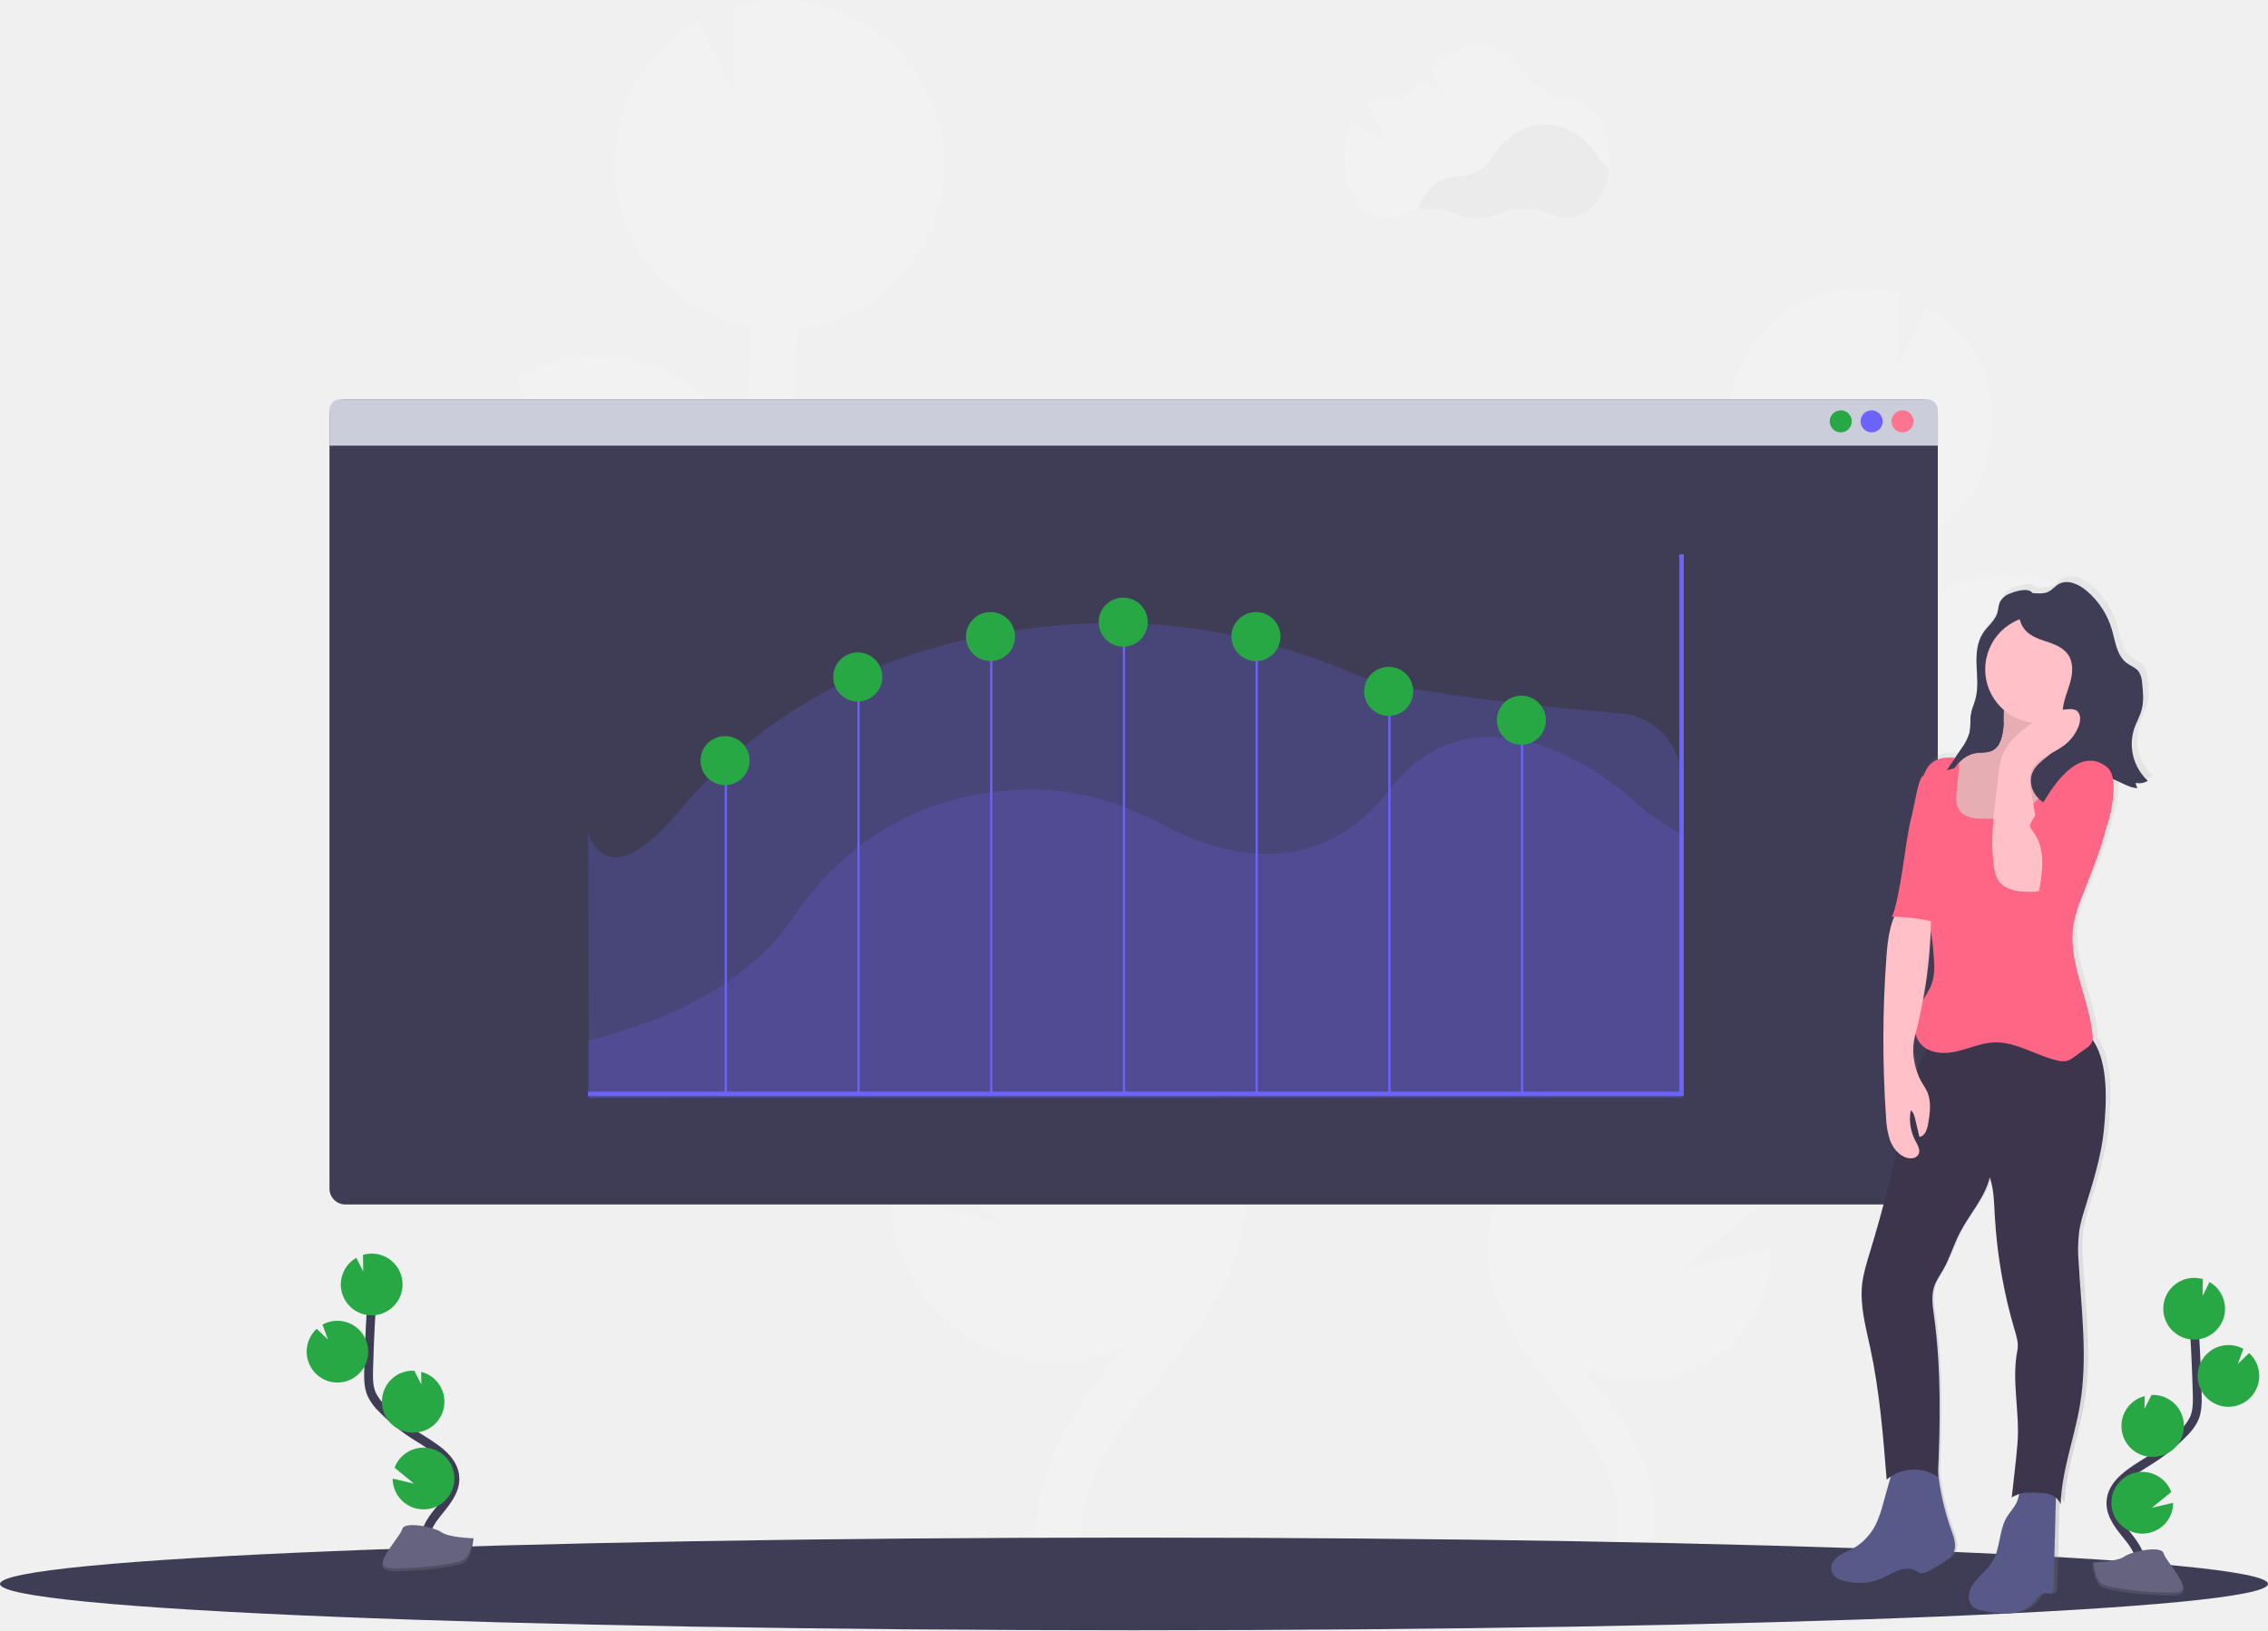
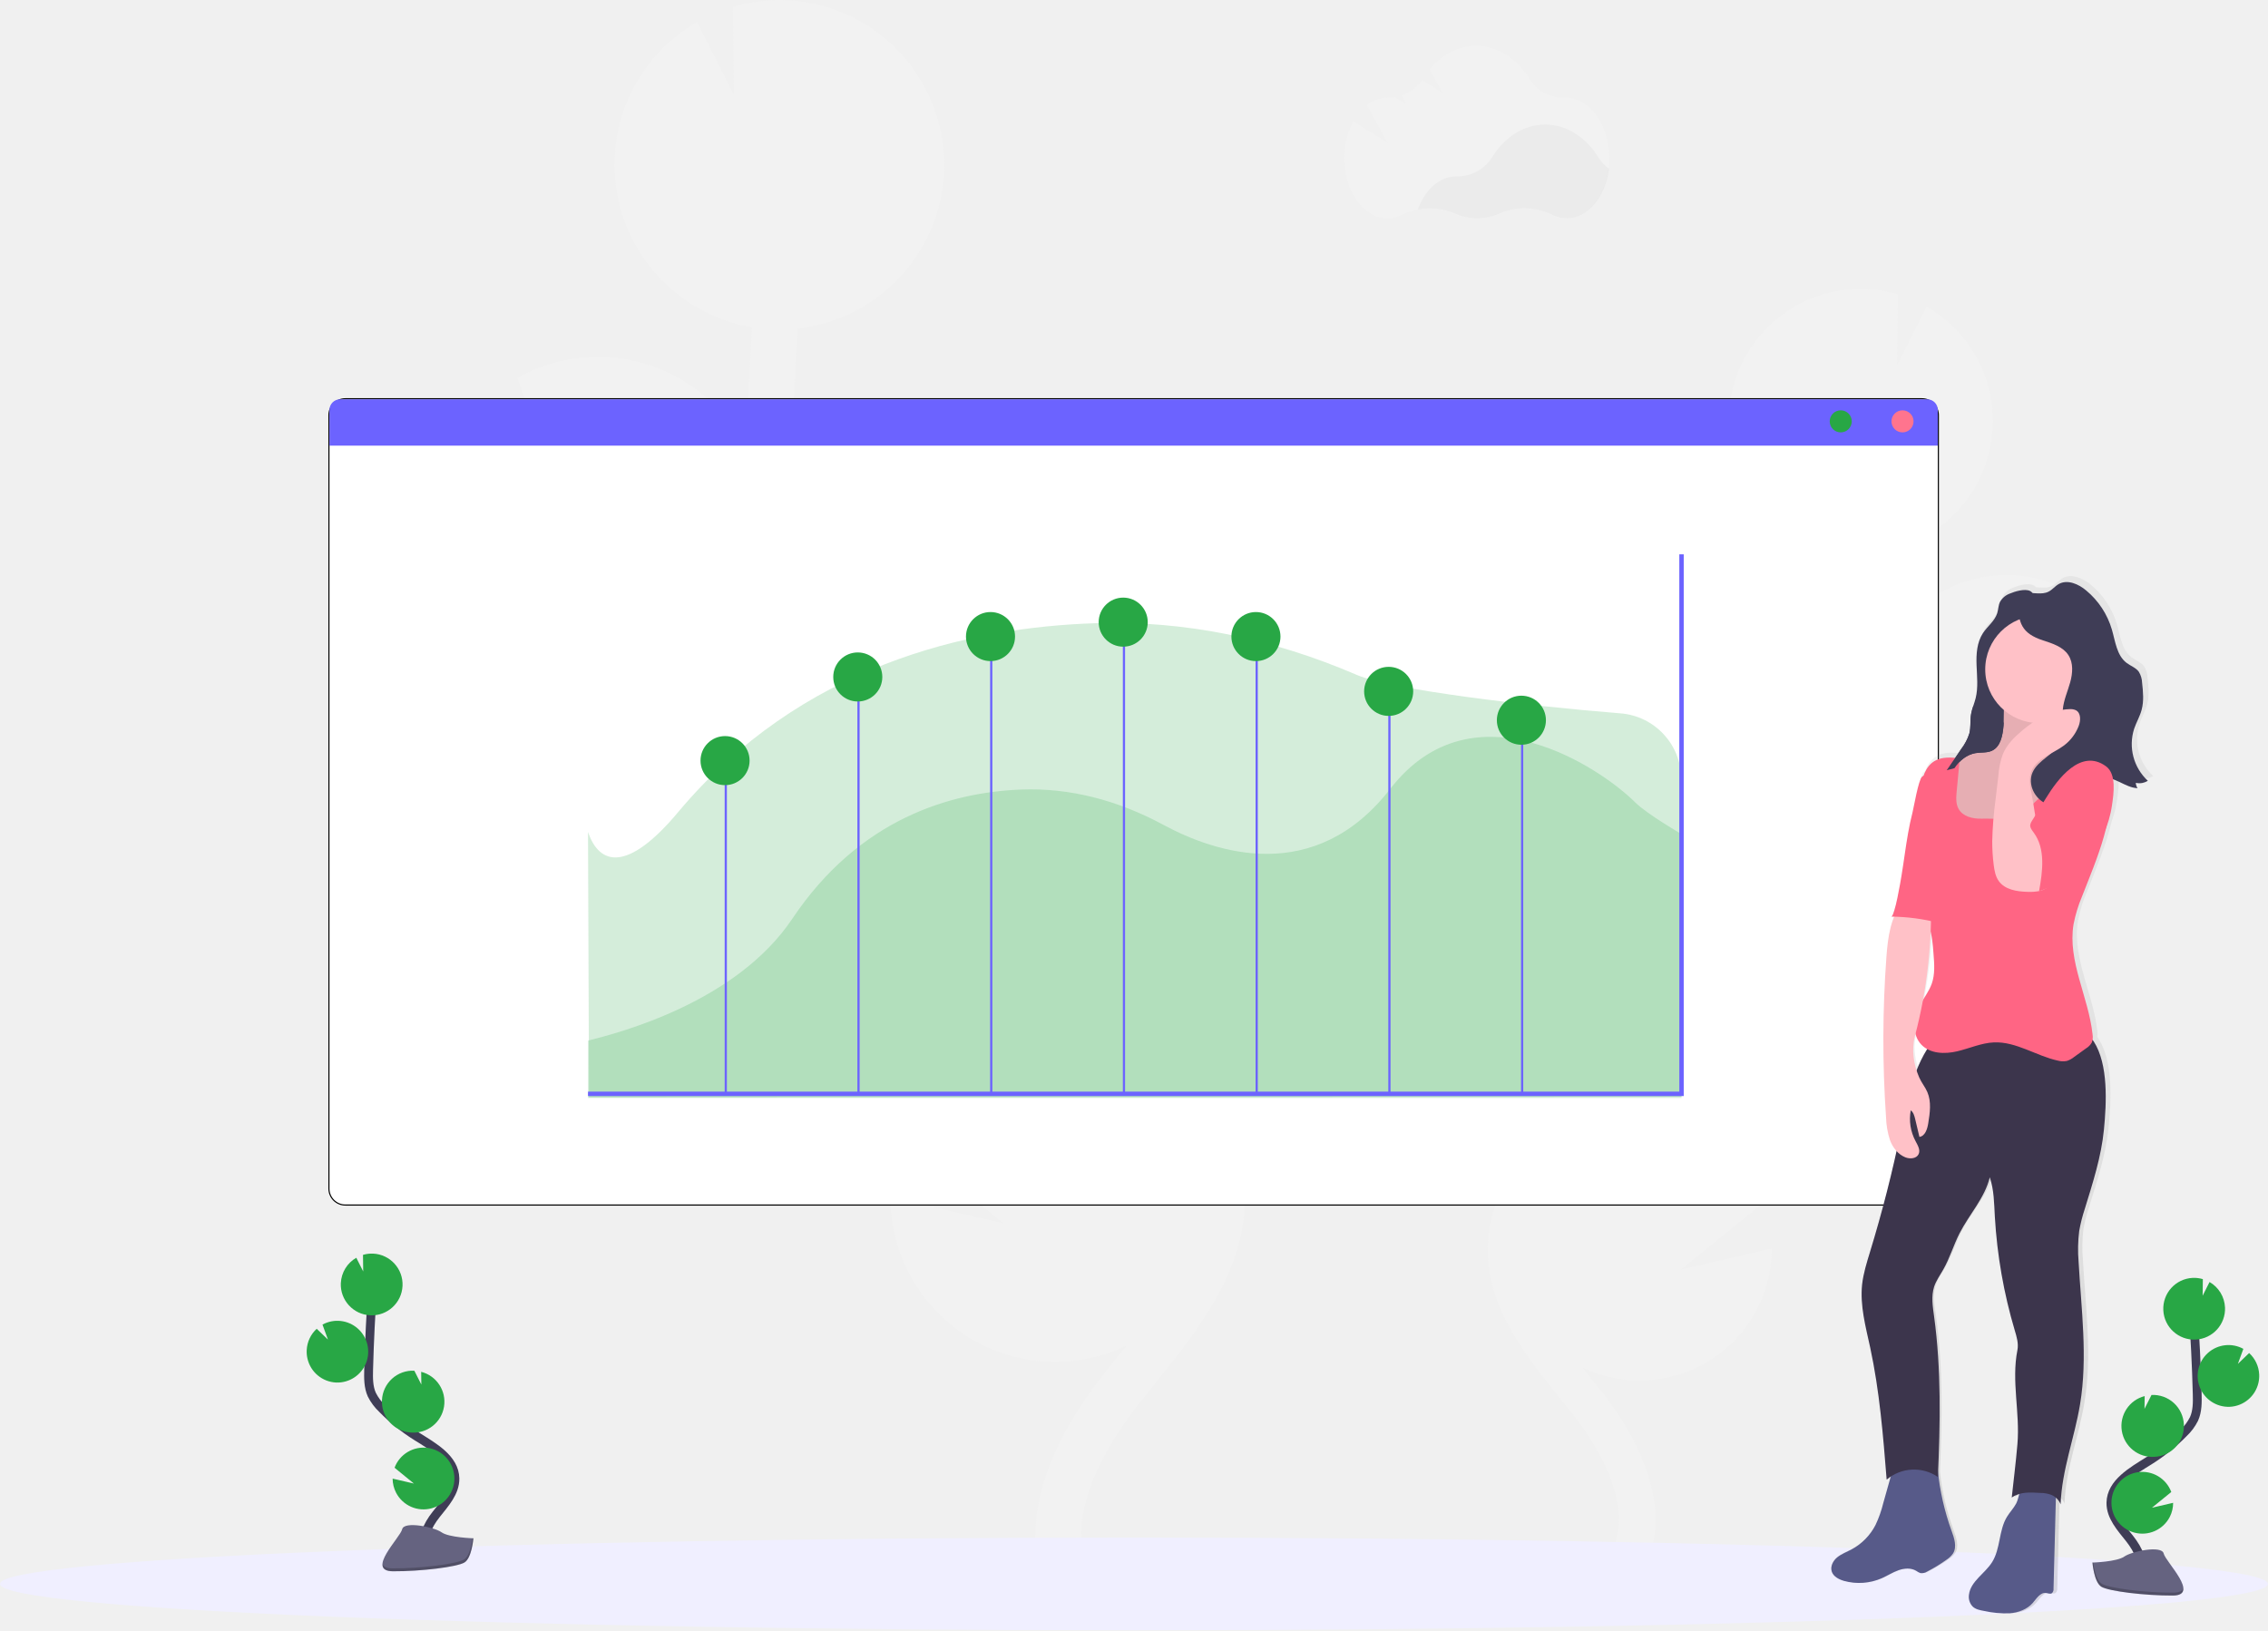
<svg xmlns="http://www.w3.org/2000/svg" xmlns:xlink="http://www.w3.org/1999/xlink" version="1.1" viewBox="0 0 1028 739" height="739" width="1028" data-name="Layer 1" id="fb8df35c-97a2-484c-ac16-3c830d03619c">
  <defs id="defs10">
    <linearGradient gradientUnits="userSpaceOnUse" gradientTransform="matrix(-1, 0, 0, 1, 421, 0)" y2="341.61" x2="210.01" y1="811.87" x1="210.01" id="abc71e73-d4d0-48d8-8443-969b5fcd59ae">
      <stop id="stop2" stop-opacity="0.25" stop-color="gray" offset="0" />
      <stop id="stop4" stop-opacity="0.12" stop-color="gray" offset="0.54" />
      <stop id="stop6" stop-opacity="0.1" stop-color="gray" offset="1" />
    </linearGradient>
    <linearGradient xlink:href="#abc71e73-d4d0-48d8-8443-969b5fcd59ae" gradientTransform="matrix(1, 0, 0, 1, 0, 0)" y2="315.5" x2="978.5" y1="806.5" x1="978.5" id="bdd0ebe0-6a5f-4260-a4c1-52643e5fb488" />
    <linearGradient y2="341.61" x2="210.01" y1="811.87" x1="210.01" gradientTransform="translate(693,-80.5)" gradientUnits="userSpaceOnUse" id="linearGradient179" xlink:href="#abc71e73-d4d0-48d8-8443-969b5fcd59ae" />
  </defs>
  <path style="fill:#f2f2f2" id="path14" d="m 613.41,54.91 15.52,9.85 -9.42,-17.14 a 15.35,15.35 0 0 1 9.38,-3.35 h 0.25 a 18.09,18.09 0 0 0 3.22,-0.23 l 5.26,3.33 -2.25,-4.1 a 18.72,18.72 0 0 0 9.2,-7 l 9.41,6 L 648,31.44 c 5.5,-6.6 12.92,-10.66 21.09,-10.66 9.79,0 18.51,5.83 24.14,14.9 a 18,18 0 0 0 16,8.6 h 0.52 c 10.81,0 19.57,12.26 19.57,27.37 0,15.11 -8.76,27.37 -19.57,27.37 a 14.71,14.71 0 0 1 -6.81,-1.7 c -7.05,-3.67 -16.31,-3.74 -23.69,-0.47 a 24.71,24.71 0 0 1 -20.14,0 28.27,28.27 0 0 0 -23.47,0.45 14.72,14.72 0 0 1 -6.75,1.67 c -10.81,0 -19.57,-12.25 -19.57,-27.37 a 34.77,34.77 0 0 1 4.09,-16.69 z" />
  <path style="opacity:0.03" id="path16" d="m 642.66,94.96 a 28.9,28.9 0 0 1 16.77,1.83 24.69,24.69 0 0 0 20.13,0 28.25,28.25 0 0 1 23.69,0.46 14.6,14.6 0 0 0 6.81,1.71 c 9.61,0 17.59,-9.67 19.26,-22.43 a 18.43,18.43 0 0 1 -4.8,-5.18 c -5.63,-9.07 -14.35,-14.89 -24.14,-14.89 -9.79,0 -18.41,5.75 -24,14.73 a 18.52,18.52 0 0 1 -15.95,8.76 h -0.25 c -7.68,-0.05 -14.3,6.08 -17.52,15.01 z" />
  <path style="fill:#f2f2f2" id="path18" d="m 745.87,481.27 6.29,-3.91 c 0.6,-0.37 1.19,-0.77 1.79,-1.15 A 59.86,59.86 0 0 1 747.9,359.59 l -0.31,24.66 13.55,-26.83 h 0.17 a 59.87,59.87 0 0 1 62.58,57 c 0.06,1.15 0,2.27 0,3.4 4.71,-5.38 9,-11.15 11.83,-17.47 5.73,-12.79 5.84,-27.28 5.39,-44.9 -0.9,-34.9 -2.41,-70.08 -4.37,-105.14 a 59.85,59.85 0 0 1 -53.16,-56.64 c -0.08,-1.83 -0.05,-3.63 0,-5.43 0,-0.45 0,-0.89 0.07,-1.34 0.12,-1.74 0.28,-3.46 0.55,-5.16 0,-0.28 0.1,-0.55 0.15,-0.82 0.24,-1.44 0.54,-2.86 0.88,-4.26 0.13,-0.53 0.26,-1.05 0.4,-1.57 0.42,-1.53 0.88,-3 1.42,-4.52 0.18,-0.49 0.39,-1 0.58,-1.46 0.42,-1.09 0.88,-2.17 1.37,-3.23 0.26,-0.56 0.51,-1.12 0.78,-1.67 0.08,-0.14 0.13,-0.29 0.21,-0.43 v 0 a 59.84,59.84 0 0 1 70.28,-30.36 l -0.4,32.1 13.4,-26.52 a 59.57,59.57 0 0 1 28.61,64.5 h 0.06 c -0.09,0.43 -0.22,0.84 -0.32,1.26 -0.19,0.79 -0.39,1.57 -0.61,2.35 -0.28,1 -0.6,2 -0.93,3 -0.25,0.74 -0.49,1.47 -0.77,2.2 -0.41,1.06 -0.87,2.09 -1.33,3.12 -0.27,0.6 -0.51,1.22 -0.8,1.81 q -1.14,2.32 -2.48,4.53 c -0.31,0.52 -0.66,1 -1,1.51 -0.64,1 -1.28,2 -2,2.93 -0.43,0.59 -0.89,1.16 -1.34,1.73 -0.66,0.83 -1.33,1.65 -2,2.44 -0.49,0.57 -1,1.12 -1.51,1.66 -0.74,0.78 -1.49,1.53 -2.27,2.26 -0.52,0.49 -1,1 -1.57,1.46 -0.88,0.79 -1.8,1.53 -2.73,2.26 -0.47,0.37 -0.93,0.75 -1.41,1.11 -1.42,1 -2.88,2 -4.39,3 -0.28,0.17 -0.59,0.31 -0.87,0.48 -1.27,0.74 -2.55,1.45 -3.87,2.09 -0.57,0.28 -1.15,0.53 -1.73,0.79 -1.08,0.48 -2.17,0.95 -3.29,1.38 l -2,0.7 c -1.1,0.37 -2.22,0.72 -3.35,1 -0.66,0.18 -1.33,0.37 -2,0.53 -1.22,0.29 -2.47,0.53 -3.73,0.75 l -0.24,0.05 q 1.23,22.19 2.2,44.39 a 59.83,59.83 0 0 1 83.07,-26 l -10.58,29 21.77,-20.9 a 59.66,59.66 0 0 1 19.34,41.34 58.5,58.5 0 0 1 -1.52,16.49 59.84,59.84 0 0 1 -110.04,16.28 c 0,1.5 0.1,3 0.14,4.51 0.4,15.54 0.9,34.88 -6.85,52.15 -5.25,11.7 -13.69,21.21 -22,29.73 -5.43,5.54 -11.06,10.91 -16.83,16.1 a 60.09,60.09 0 0 1 -21.62,18 c -9.48,7.3 -19.3,14.17 -29.45,20.51 l -6.34,3.94 c -5.7,3.53 -11.54,7.16 -17.26,10.93 1,-0.1 2,-0.21 3,-0.26 a 59.89,59.89 0 0 1 58.94,39 l -37.42,30.39 41.14,-9.54 a 59.89,59.89 0 0 1 -85.82,53.92 l 2.73,3.45 q 2.76,3.43 5.45,6.82 c 24.34,30.83 31.11,60.09 19.06,82.4 l -14.66,-7.91 C 741.63,682.92 724,655.12 712.43,640.5 q -2.64,-3.33 -5.36,-6.7 c -15.55,-19.32 -33.17,-41.22 -32.74,-68.08 0.67,-40.51 39.96,-64.87 71.54,-84.45 z" />
  <path style="fill:#f2f2f2" id="path20" d="m 474.93,437.01 -7.84,-4.88 c -0.75,-0.47 -1.48,-1 -2.23,-1.44 a 74.69,74.69 0 0 0 61.95,-70.11 74,74 0 0 0 -6.45,-34 74.8,74.8 0 0 0 -48,-41.38 l 0.39,30.77 -16.87,-33.47 h -0.2 a 74.7,74.7 0 0 0 -78.09,71.13 c -0.07,1.43 0,2.83 0,4.24 -5.89,-6.71 -11.23,-13.91 -14.76,-21.79 -7.16,-16 -7.3,-34 -6.73,-56 1.12,-43.55 3,-87.43 5.45,-131.17 a 74.66,74.66 0 0 0 66.32,-70.67 c 0.1,-2.28 0.07,-4.53 0,-6.77 q 0,-0.84 -0.09,-1.68 c -0.14,-2.17 -0.35,-4.32 -0.67,-6.43 -0.05,-0.35 -0.13,-0.69 -0.19,-1 q -0.46,-2.7 -1.11,-5.32 c -0.16,-0.65 -0.32,-1.31 -0.49,-2 -0.53,-1.9 -1.1,-3.79 -1.77,-5.63 -0.22,-0.62 -0.48,-1.21 -0.72,-1.82 -0.54,-1.37 -1.11,-2.71 -1.72,-4 -0.32,-0.69 -0.63,-1.39 -1,-2.08 -0.08,-0.17 -0.16,-0.36 -0.25,-0.53 v 0 A 74.6,74.6 0 0 0 332.18,3.11 l 0.5,40 -16.72,-33.08 A 74.27,74.27 0 0 0 280.3,90.5 h -0.08 c 0.11,0.53 0.28,1 0.4,1.57 0.24,1 0.49,2 0.76,2.93 0.35,1.25 0.75,2.47 1.16,3.69 0.31,0.92 0.61,1.84 1,2.75 0.51,1.32 1.08,2.61 1.66,3.89 0.34,0.75 0.64,1.52 1,2.26 1,1.93 2,3.82 3.09,5.65 0.38,0.65 0.82,1.26 1.23,1.89 0.8,1.24 1.61,2.46 2.48,3.65 0.54,0.74 1.11,1.44 1.67,2.16 0.82,1 1.65,2.06 2.53,3.05 q 0.92,1 1.89,2.07 c 0.91,1 1.86,1.9 2.82,2.82 0.65,0.61 1.29,1.23 2,1.82 1.11,1 2.25,1.9 3.42,2.81 0.58,0.46 1.15,0.95 1.75,1.39 1.77,1.3 3.59,2.54 5.48,3.69 0.35,0.21 0.73,0.39 1.09,0.6 q 2.35,1.4 4.82,2.61 c 0.71,0.35 1.44,0.65 2.16,1 1.35,0.61 2.71,1.19 4.1,1.72 0.82,0.31 1.64,0.6 2.46,0.88 1.38,0.47 2.77,0.89 4.18,1.28 0.83,0.23 1.66,0.46 2.51,0.67 1.53,0.36 3.08,0.66 4.65,0.93 l 0.31,0.06 q -1.56,27.69 -2.75,55.39 a 74.62,74.62 0 0 0 -103.64,-32.4 l 13.11,36.17 -27.15,-26.07 a 74.4,74.4 0 0 0 -24.13,51.57 72.94,72.94 0 0 0 1.89,20.5 74.66,74.66 0 0 0 137.32,20.34 c 0,1.87 -0.13,3.76 -0.18,5.63 -0.5,19.39 -1.12,43.52 8.54,65.06 6.55,14.61 17.09,26.46 27.51,37.09 q 10.17,10.38 21,20.09 a 74.94,74.94 0 0 0 27,22.43 c 11.83,9.11 24.08,17.68 36.74,25.6 l 7.9,4.93 c 7.11,4.4 14.39,8.93 21.54,13.63 -1.26,-0.12 -2.5,-0.26 -3.78,-0.32 a 74.72,74.72 0 0 0 -73.53,48.62 l 46.66,38 -51.33,-11.89 a 74.73,74.73 0 0 0 107.08,67.26 c -1.16,1.44 -2.31,2.88 -3.47,4.31 -2.29,2.85 -4.58,5.69 -6.81,8.51 -30.36,38.45 -38.81,75 -23.77,102.8 l 18.28,-9.87 c -14.63,-27.1 7.38,-61.78 21.81,-80 2.19,-2.77 4.43,-5.56 6.68,-8.36 19.4,-24.1 41.39,-51.42 40.85,-84.93 -0.83,-50.61 -49.87,-81 -89.28,-105.42 z" />
-   <path style="fill:#3f3d56" id="path22" d="m 149.34,188.21 v 350.58 a 7.21,7.21 0 0 0 7.21,7.21 h 714.59 a 7.2,7.2 0 0 0 7.2,-7.21 V 188.21 A 7.2,7.2 0 0 0 871.14,181 H 156.55 a 7.21,7.21 0 0 0 -7.21,7.21 z" />
-   <path style="fill:#cbceda" id="path24" d="M 149.34,185.81 V 202 h 729 V 185.81 A 4.81,4.81 0 0 0 873.53,181 H 154.15 a 4.81,4.81 0 0 0 -4.81,4.81 z" />
+   <path style="fill:#ffffff;fill-opacity:1;stroke:#000000;stroke-opacity:1;opacity:1;stroke-linejoin:miter;paint-order:markers stroke fill" id="path22" d="m 149.34,188.21 v 350.58 a 7.21,7.21 0 0 0 7.21,7.21 h 714.59 a 7.2,7.2 0 0 0 7.2,-7.21 V 188.21 A 7.2,7.2 0 0 0 871.14,181 H 156.55 a 7.21,7.21 0 0 0 -7.21,7.21 z" />
+   <path style="fill:#6c63ff;fill-opacity:1" id="path24" d="M 149.34,185.81 V 202 h 729 V 185.81 A 4.81,4.81 0 0 0 873.53,181 H 154.15 a 4.81,4.81 0 0 0 -4.81,4.81 z" />
  <circle style="fill:#ff748e;fill-opacity:1" transform="scale(-1,1)" id="circle26" r="5" cy="191" cx="-862.34" />
  <circle style="fill:#6c63ff" transform="scale(-1,1)" id="circle28" r="5" cy="191" cx="-848.34" />
  <circle style="fill:#28a745;fill-opacity:1" transform="scale(-1,1)" id="circle30" r="5" cy="191" cx="-834.34" />
-   <path style="opacity:0.2;fill:#6c63ff" id="path32" d="m 762.17,436.97 v 60.18 l -495.2,0.27 -0.45,-120.3 c 5.23,15.41 18.14,18.18 40.87,-9 55.55,-66.34 131.06,-83.8 189.51,-85.63 40,-1.26 79.91,7 118,23.41 15.82,6.83 78.34,14.18 119.6,17.46 a 29.9,29.9 0 0 1 27.55,29.74 z" />
-   <path style="opacity:0.2;fill:#6c63ff" id="path34" d="m 762.17,378.12 v 119.6 H 266.52 v -26 c 14.17,-3.57 67.17,-17.3 92.58,-55.22 30.4,-45.4 71.72,-57.34 103.69,-58.59 21.91,-0.87 43.72,4.76 64.54,16 23.42,12.64 68.57,27.89 102.87,-16.38 37.94,-48.95 96.22,-8.61 111,6.22 5.28,5.24 20.97,14.37 20.97,14.37 z" />
+   <path style="opacity:0.2;fill:#28a745;fill-opacity:1" id="path32" d="m 762.17,436.97 v 60.18 l -495.2,0.27 -0.45,-120.3 c 5.23,15.41 18.14,18.18 40.87,-9 55.55,-66.34 131.06,-83.8 189.51,-85.63 40,-1.26 79.91,7 118,23.41 15.82,6.83 78.34,14.18 119.6,17.46 a 29.9,29.9 0 0 1 27.55,29.74 z" />
+   <path style="opacity:0.2;fill:#28a745;fill-opacity:1" id="path34" d="m 762.17,378.12 v 119.6 H 266.52 v -26 c 14.17,-3.57 67.17,-17.3 92.58,-55.22 30.4,-45.4 71.72,-57.34 103.69,-58.59 21.91,-0.87 43.72,4.76 64.54,16 23.42,12.64 68.57,27.89 102.87,-16.38 37.94,-48.95 96.22,-8.61 111,6.22 5.28,5.24 20.97,14.37 20.97,14.37 z" />
  <polyline style="fill:none;stroke:#6c63ff;stroke-width:2;stroke-miterlimit:10" transform="matrix(-1,0,0,1,1028,0)" id="polyline36" stroke-miterlimit="10" points="265.83 251.28 265.83 495.84 761.48 495.84" />
  <line style="fill:none;stroke:#6c63ff;stroke-miterlimit:10" id="line38" stroke-miterlimit="10" y2="346.75" x2="328.97" y1="495.84" x1="328.97" />
  <line style="fill:none;stroke:#6c63ff;stroke-miterlimit:10" id="line40" stroke-miterlimit="10" y2="306.87" x2="389.13" y1="495.84" x1="389.13" />
  <line style="fill:none;stroke:#6c63ff;stroke-miterlimit:10" id="line42" stroke-miterlimit="10" y2="287.9" x2="449.29" y1="495.84" x1="449.29" />
  <line style="fill:none;stroke:#6c63ff;stroke-miterlimit:10" id="line44" stroke-miterlimit="10" y2="282.02" x2="509.45" y1="495.84" x1="509.45" />
  <line style="fill:none;stroke:#6c63ff;stroke-miterlimit:10" id="line46" stroke-miterlimit="10" y2="288.56" x2="569.61" y1="495.84" x1="569.61" />
  <line style="fill:none;stroke:#6c63ff;stroke-miterlimit:10" id="line48" stroke-miterlimit="10" y2="312.75" x2="629.77" y1="495.84" x1="629.77" />
  <line style="fill:none;stroke:#6c63ff;stroke-miterlimit:10" id="line50" stroke-miterlimit="10" y2="325.17" x2="689.93" y1="495.84" x1="689.93" />
  <circle style="fill:#28a745;fill-opacity:1" id="circle52" r="11.12" cy="344.79" cx="328.64" />
  <circle style="fill:#28a745;fill-opacity:1" id="circle54" r="11.12" cy="306.87" cx="388.8" />
  <circle style="fill:#28a745;fill-opacity:1" id="circle56" r="11.12" cy="288.56" cx="448.96" />
  <circle style="fill:#28a745;fill-opacity:1" id="circle58" r="11.12" cy="282.02" cx="509.11" />
  <circle style="fill:#28a745;fill-opacity:1" id="circle60" r="11.12" cy="288.56" cx="569.27" />
  <circle style="fill:#28a745;fill-opacity:1" id="circle62" r="11.12" cy="313.4" cx="629.43" />
  <circle style="fill:#28a745;fill-opacity:1" id="circle64" r="11.12" cy="326.48" cx="689.59" />
-   <ellipse style="fill:#3f3d56" transform="scale(-1,1)" id="ellipse66" ry="21" rx="514" cy="718" cx="-514" />
+   <ellipse style="fill:#f0efff;fill-opacity:1" transform="scale(-1,1)" id="ellipse66" ry="21" rx="514" cy="718" cx="-514" />
  <path style="fill:url(#linearGradient179)" id="path68" d="m 970.46,352.72 a 4.67,4.67 0 0 0 0.81,2.42 c -4,-0.12 -7.55,-2.75 -11.24,-4 0.66,3.88 0,8.48 -0.5,11.78 a 49.16,49.16 0 0 1 -2.38,9.39 c -2.53,10.87 -7.14,21.56 -11.27,32 a 64.31,64.31 0 0 0 -4,12.87 c -2.81,16.85 6.91,33.15 8.75,50.12 a 9.51,9.51 0 0 1 0,2.82 3.59,3.59 0 0 1 0.44,0.57 c 6.79,10.42 5.91,27.86 4.69,40.2 -1.22,12.34 -5.13,24.24 -8.82,36.09 a 70.67,70.67 0 0 0 -2.57,10 66.43,66.43 0 0 0 -0.28,14 c 1.22,21.71 4.28,43.61 0.67,65 -2.63,15.59 -8.37,29.77 -9,45.56 a 7.67,7.67 0 0 0 -2.2,-3 l -1.08,41.47 a 2.41,2.41 0 0 1 -0.78,2.1 c -0.77,0.49 -1.77,0 -2.68,-0.13 -2.64,-0.32 -4.33,2.55 -6.08,4.54 -2.63,3 -6.68,4.42 -10.65,4.73 a 46.83,46.83 0 0 1 -11.9,-1.08 c -1.83,-0.33 -3.77,-0.71 -5.14,-2 a 6.37,6.37 0 0 1 -1.74,-5.49 c 0.78,-6.11 7.36,-9.59 10.67,-14.8 3.91,-6.16 3,-14.41 6.82,-20.64 1.31,-2.13 3.12,-3.93 4.29,-6.14 a 24.5,24.5 0 0 0 1.39,-4.22 12.27,12.27 0 0 0 -3.34,1.59 c 0.36,-3.24 0.73,-6.49 1.09,-9.74 l 0.16,-1.4 c 0.49,-4.39 1,-8.77 1.36,-13.17 1.23,-14.48 -2.88,-28.67 0,-42.92 0.6,-3 -0.36,-6.13 -1.25,-9.08 a 226.28,226.28 0 0 1 -9.19,-51.66 c -0.36,-6.18 -0.35,-12.14 -2.33,-18 -2.32,9.45 -9.49,16.9 -14,25.57 -2.78,5.4 -4.51,11.3 -7.54,16.56 -1.46,2.56 -3.24,5 -4.17,7.78 -1.44,4.35 -0.68,9.07 0,13.61 3.25,23.5 2.87,47.42 1.83,71.12 a 112.68,112.68 0 0 0 6.21,26.55 c 1.24,3.38 2.59,7.32 0.67,10.37 a 10.69,10.69 0 0 1 -3,2.8 70.6,70.6 0 0 1 -8.94,5.41 4.62,4.62 0 0 1 -3.13,0.72 7.19,7.19 0 0 1 -1.9,-1 c -2.43,-1.46 -5.57,-1.23 -8.25,-0.29 -2.68,0.94 -5.1,2.51 -7.7,3.64 A 26.28,26.28 0 0 1 836,716.56 c -2.42,-0.67 -5,-1.95 -5.75,-4.32 -0.75,-2.37 0.63,-4.87 2.54,-6.43 1.91,-1.56 4.27,-2.4 6.46,-3.54 a 26.52,26.52 0 0 0 11.23,-11.21 52.07,52.07 0 0 0 3.54,-9.87 q 1.74,-6.12 3.47,-12.24 a 17.25,17.25 0 0 0 -1.88,1.43 c -1.63,-20.2 -3.28,-40.46 -7.61,-60.26 -2.07,-9.47 -4.77,-19.06 -3.72,-28.69 0.55,-5.06 2.13,-9.95 3.63,-14.82 q 7,-22.79 12.26,-46.06 a 15.5,15.5 0 0 1 -3,-5 36.85,36.85 0 0 1 -1.83,-10.6 509.92,509.92 0 0 1 0.2,-73 c 0.46,-6.16 1.18,-12.63 3.6,-18.23 h -1.42 c 1.69,0 4.45,-16.78 4.78,-18.65 1.13,-6.48 1.92,-13 3.09,-19.47 0.57,-3.15 1.21,-6.3 2,-9.4 0.54,-2.06 2.7,-14.85 4.42,-16.28 a 2.14,2.14 0 0 1 0.62,-0.36 12.22,12.22 0 0 1 5.31,-6.9 c 2.77,-1.56 6.07,-1.61 9.3,-1.36 q 1.37,-2 2.74,-3.95 a 23.11,23.11 0 0 0 3.79,-7.19 17.58,17.58 0 0 0 0.46,-3.32 c 0,-0.75 0.05,-1.5 0.08,-2.25 0,-0.38 0,-0.75 0,-1.13 a 18.53,18.53 0 0 1 0.24,-2.23 v 0 c 0.1,-0.61 0.25,-1.2 0.41,-1.8 0.07,-0.25 0.16,-0.51 0.24,-0.76 0.46,-1.51 1,-3 1.4,-4.52 1.23,-4.91 0.61,-10.06 0.42,-15.12 -0.19,-5.06 0.14,-10.42 3,-14.64 2.09,-3.1 5.44,-5.45 6.56,-9 0.53,-1.69 0.5,-3.55 1.28,-5.15 a 8.54,8.54 0 0 1 4.56,-3.82 c 2.26,-1 6.8,-2.32 9.23,-1.15 a 3.59,3.59 0 0 1 1.18,0.94 c 2.57,0.13 5.16,0.48 7.42,-0.65 1.74,-0.87 3,-2.52 4.69,-3.47 4,-2.24 9.1,0 12.66,2.92 a 36.5,36.5 0 0 1 11.87,17.88 c 1.58,5.41 2.22,11.73 6.75,15.14 1.88,1.41 4.3,2.19 5.67,4.08 a 10.39,10.39 0 0 1 1.5,5.09 c 0.47,4.1 0.86,8.32 -0.23,12.3 -0.82,3 -2.43,5.68 -3.43,8.6 a 22.65,22.65 0 0 0 6.27,23.67 7.47,7.47 0 0 1 -5.54,0.95 z M 874.3,474.05 a 10.76,10.76 0 0 1 -5.39,-7.17 c -0.11,0.39 -0.2,0.78 -0.3,1.17 a 27.77,27.77 0 0 0 0.75,15.78 56.76,56.76 0 0 1 4.94,-9.78 z m -2,-22.14 a 41.17,41.17 0 0 0 4.2,-7.63 c 1.54,-4.32 1.19,-9 0.82,-13.62 a 64.26,64.26 0 0 0 -1.44,-10.36 220.84,220.84 0 0 1 -3.61,31.61 z" />
  <path style="fill:#3f3d56" id="path70" d="m 911,269.06 a 8.43,8.43 0 0 0 -4.48,3.79 c -0.76,1.59 -0.74,3.44 -1.26,5.12 -1.1,3.54 -4.4,5.88 -6.44,9 -2.78,4.19 -3.11,9.53 -2.92,14.55 0.19,5.02 0.79,10.15 -0.42,15 -0.59,2.37 -1.61,4.64 -2,7.05 -0.5,2.94 -0.08,6 -0.81,8.89 a 22.91,22.91 0 0 1 -3.73,7.14 l -6.51,9.52 a 73.79,73.79 0 0 0 8.57,-2.62 15.33,15.33 0 0 1 -4.64,7 l 4.71,-5.7 a 13.3,13.3 0 0 1 3.5,-3.32 c 1.73,-1 3.77,-1.14 5.71,-1.53 3.74,-0.76 7.47,-2.67 9.3,-6 2.43,-4.48 0.88,-10.1 2.23,-15 1,-3.58 3.46,-6.53 5.16,-9.84 3.84,-7.47 3.61,-16.29 4.81,-24.62 0.51,-3.53 1.3,-7 1.32,-10.62 0,-2.63 -0.26,-7.65 -3,-9 -2.41,-1.12 -6.87,0.24 -9.1,1.19 z" />
  <path style="fill:#575a89" id="path72" d="m 858.58,663.71 -5,17.77 a 51.76,51.76 0 0 1 -3.48,9.81 26.11,26.11 0 0 1 -11,11.15 c -2.15,1.13 -4.48,2 -6.35,3.52 -1.87,1.52 -3.21,4.07 -2.49,6.39 0.72,2.32 3.27,3.63 5.65,4.3 a 25.62,25.62 0 0 0 17,-1.23 c 2.55,-1.13 4.93,-2.69 7.56,-3.62 2.63,-0.93 5.73,-1.17 8.11,0.29 a 7.11,7.11 0 0 0 1.87,1 4.46,4.46 0 0 0 3.08,-0.71 68.68,68.68 0 0 0 8.79,-5.38 10.39,10.39 0 0 0 2.9,-2.78 c 1.9,-3 0.56,-7 -0.65,-10.31 a 113.11,113.11 0 0 1 -6.23,-27.49 2.89,2.89 0 0 0 -0.91,-2.23 2.82,2.82 0 0 0 -1.44,-0.32 l -21.36,-1" />
  <path style="fill:#575a89" id="path74" d="m 913.88,681.5 c -1.15,2.19 -2.94,4 -4.22,6.11 -3.75,6.19 -2.86,14.39 -6.71,20.51 -3.25,5.18 -9.72,8.65 -10.49,14.72 a 6.38,6.38 0 0 0 1.71,5.45 c 1.35,1.25 3.26,1.62 5.06,1.94 a 45.22,45.22 0 0 0 11.69,1.08 c 3.91,-0.31 7.89,-1.75 10.47,-4.71 1.73,-2 3.38,-4.83 6,-4.5 0.9,0.11 1.88,0.61 2.64,0.12 a 2.42,2.42 0 0 0 0.76,-2.08 l 1.18,-45.47 c -3.78,-0.41 -10.33,-1.91 -14,-0.61 -3.16,1.11 -2.65,4.67 -4.09,7.44 z" />
  <path style="fill:#3c354c" id="path76" d="m 876.56,471.31 c -9.22,11.47 -11.95,26.66 -14.91,41.08 q -5.72,27.9 -14.06,55.18 c -1.48,4.84 -3,9.7 -3.57,14.73 -1,9.58 1.62,19.11 3.66,28.52 4.25,19.69 5.87,39.83 7.47,59.91 a 19.14,19.14 0 0 1 23.22,-1.23 c 1.08,-24.21 1.57,-48.67 -1.71,-72.69 -0.62,-4.51 -1.37,-9.2 0,-13.52 0.92,-2.78 2.66,-5.19 4.11,-7.73 3,-5.24 4.68,-11.1 7.41,-16.47 4.39,-8.62 11.44,-16 13.72,-25.42 1.95,5.84 1.94,11.76 2.29,17.9 a 227.33,227.33 0 0 0 9,51.42 c 0.88,2.94 1.82,6 1.23,9 -2.8,14.18 1.24,28.28 0,42.68 -0.36,4.37 -0.85,8.73 -1.33,13.09 l -0.16,1.4 -1.08,9.68 c 4,-2.73 8.23,-2.34 13.06,-2.09 a 14.06,14.06 0 0 1 4.78,0.84 7.79,7.79 0 0 1 4.31,4.31 c 0.58,-15.7 6.23,-29.8 8.81,-45.29 3.55,-21.32 0.55,-43.1 -0.66,-64.68 a 67,67 0 0 1 0.28,-13.95 71.82,71.82 0 0 1 2.53,-10 c 3.62,-11.78 7.47,-23.61 8.67,-35.88 1.2,-12.27 2.06,-29.6 -4.61,-40 -2.06,-3.2 -7.13,-1.76 -10.33,-3.84 a 26.05,26.05 0 0 0 -8.2,-3.36 c -17.49,-4.06 -36.05,4.87 -53.93,6.41 z" />
  <path style="fill:#ffc1c7" id="path78" d="m 908.13,328.97 c -0.39,4.37 -1.31,9.52 -5.29,11.36 -2.26,1 -4.88,0.65 -7.32,1.05 -4.62,0.75 -8.42,4.3 -10.56,8.46 -2.14,4.16 -2.88,8.89 -3.38,13.54 -0.62,5.83 -0.82,12.15 2.38,17.06 2.58,4 7,6.39 11.64,7.62 a 32.45,32.45 0 0 0 27.11,-5 60.77,60.77 0 0 0 10,-9.86 c 6.64,-7.73 13.33,-16.2 14.69,-26.3 0.16,-1.15 0.15,-2.54 -0.79,-3.22 a 3.47,3.47 0 0 0 -2.14,-0.42 l -6.37,0.11 c -1.61,0 -3.43,0 -4.53,-1.21 -1.1,-1.21 -1,-2.75 -1,-4.23 L 933,319.44 a 2.66,2.66 0 0 0 -0.43,-1.87 2.43,2.43 0 0 0 -1.46,-0.63 c -3.51,-0.59 -7.18,0 -10.61,-0.95 -3.27,-0.9 -8.4,-4.65 -10.8,-0.8 -2,3.31 -1.24,10.05 -1.57,13.78 z" />
  <path style="opacity:0.1" id="path80" d="m 908.13,328.97 c -0.39,4.37 -1.31,9.52 -5.29,11.36 -2.26,1 -4.88,0.65 -7.32,1.05 -4.62,0.75 -8.42,4.3 -10.56,8.46 -2.14,4.16 -2.88,8.89 -3.38,13.54 -0.62,5.83 -0.82,12.15 2.38,17.06 2.58,4 7,6.39 11.64,7.62 a 32.45,32.45 0 0 0 27.11,-5 60.77,60.77 0 0 0 10,-9.86 c 6.64,-7.73 13.33,-16.2 14.69,-26.3 0.16,-1.15 0.15,-2.54 -0.79,-3.22 a 3.47,3.47 0 0 0 -2.14,-0.42 l -6.37,0.11 c -1.61,0 -3.43,0 -4.53,-1.21 -1.1,-1.21 -1,-2.75 -1,-4.23 L 933,319.44 a 2.66,2.66 0 0 0 -0.43,-1.87 2.43,2.43 0 0 0 -1.46,-0.63 c -3.51,-0.59 -7.18,0 -10.61,-0.95 -3.27,-0.9 -8.4,-4.65 -10.8,-0.8 -2,3.31 -1.24,10.05 -1.57,13.78 z" />
  <circle style="fill:#ffc1c7" transform="scale(-1,1)" id="circle82" r="24.33" cy="303.43" cx="-924.16" />
  <path style="fill:#ff6584" id="path84" d="m 898,371.11 c -3.93,0.07 -8.37,-1 -10.27,-4.48 -1.3,-2.36 -1.09,-5.23 -0.84,-7.91 l 1.41,-15 c -3.82,-0.4 -7.93,-0.74 -11.26,1.15 -4.43,2.51 -6,8.07 -6.52,13.13 -0.93,9.5 0.58,19.09 0.06,28.62 -0.44,8 -2.29,16.26 0.07,23.93 1,3.2 2.66,6.15 3.74,9.32 1.35,4 1.7,8.3 2,12.53 0.37,4.54 0.72,9.24 -0.8,13.54 -1.27,3.6 -3.75,6.63 -5.52,10 -2.9,5.58 -3.52,13.1 0.84,17.63 4,4.14 10.58,4.31 16.17,3 5.59,-1.31 11,-3.81 16.7,-4.05 10.12,-0.43 19.14,6.14 29,8.27 a 9,9 0 0 0 4.05,0.14 10,10 0 0 0 3.26,-1.78 l 5.42,-3.9 a 7.47,7.47 0 0 0 2.62,-2.65 7.18,7.18 0 0 0 0.34,-3.8 c -1.82,-16.88 -11.37,-33.08 -8.61,-49.83 a 64.35,64.35 0 0 1 3.92,-12.8 c 6.87,-17.58 15.11,-35.84 12.44,-54.53 -0.58,-4.14 -1.8,-8.37 -4.65,-11.43 -2.85,-3.06 -7.67,-4.58 -11.36,-2.62 -3.69,1.96 -5,6.32 -6.63,10.11 a 46.6,46.6 0 0 1 -14.48,18.68 c -2.68,2.06 -5.93,4.69 -9.44,4.78 C 906,371.29 902,371.03 898,371.11 Z" />
  <path style="fill:#ffc1c7" id="path86" d="m 862.76,408.91 c -5.9,6.55 -7.06,16 -7.71,24.78 a 509.62,509.62 0 0 0 -0.19,72.58 37.16,37.16 0 0 0 1.79,10.55 c 1.26,3.35 3.62,6.45 6.94,7.79 2.13,0.86 5.1,0.63 6.06,-1.46 0.88,-1.91 -0.43,-4 -1.42,-5.9 a 21.41,21.41 0 0 1 -2.16,-13.94 c 1.21,0.88 1.64,2.47 2,3.93 l 1.93,8.12 c 2.61,-0.38 3.59,-3.57 4,-6.17 0.76,-4.72 1.49,-9.75 -0.4,-14.14 -1,-2.34 -2.7,-4.33 -3.71,-6.67 -2.55,-5.88 -3.55,-12.6 -1.91,-18.8 a 220.29,220.29 0 0 0 7.16,-64.2 27.36,27.36 0 0 1 -12.38,3.53 z" />
  <path style="fill:#ff6584" id="path88" d="m 857.19,415.5 a 89.81,89.81 0 0 1 21.52,2.84 c 0.93,-4.58 0.48,-9.32 0,-14 l -3.1,-32 c -0.23,-2.37 0.21,-24.14 -4.38,-20.29 -1.69,1.42 -3.82,14.14 -4.35,16.19 -0.8,3.08 -1.43,6.2 -2,9.34 -1.15,6.43 -1.93,12.92 -3,19.36 -0.31,1.91 -3.03,18.56 -4.69,18.56 z" />
  <path style="fill:#3f3d56" id="path90" d="m 914.88,272.5 a 4.31,4.31 0 0 1 0.5,-2.19 3.67,3.67 0 0 1 2.61,-1.37 c 3.52,-0.55 7.37,0.87 10.54,-0.74 1.72,-0.87 2.94,-2.5 4.61,-3.45 4,-2.23 9,0 12.45,2.91 a 36.27,36.27 0 0 1 11.66,17.76 c 1.56,5.38 2.19,11.67 6.64,15.06 1.85,1.4 4.23,2.18 5.58,4.06 a 10.35,10.35 0 0 1 1.47,5 c 0.46,4.08 0.85,8.28 -0.22,12.24 -0.81,3 -2.39,5.64 -3.38,8.54 a 22.69,22.69 0 0 0 6.19,23.61 7.3,7.3 0 0 1 -5.45,0.94 4.79,4.79 0 0 0 0.79,2.41 c -5.69,-0.18 -10.64,-5.73 -16.21,-4.52 -4.26,0.92 -6.63,5.31 -9.8,8.3 -4.09,3.84 -10.44,5.45 -15.57,3.17 -5.13,-2.28 -8.25,-8.76 -6.07,-13.94 2.48,-5.89 10.13,-8.22 12.78,-14 2.05,-4.5 0.53,-9.77 1,-14.7 0.37,-4.23 2.2,-8.18 3.34,-12.28 1.14,-4.1 1.51,-8.78 -0.81,-12.34 -2.46,-3.79 -7.17,-5.26 -11.46,-6.66 -9.69,-3.15 -11.55,-8.03 -11.19,-17.81 z" />
  <path style="fill:#ffc1c7" id="path92" d="m 920.86,359.97 c -0.69,-3.4 -1.38,-7 -0.15,-10.26 2.27,-6 9.72,-7.93 14.87,-11.82 a 20.16,20.16 0 0 0 6.62,-8.82 c 0.93,-2.46 1.06,-5.84 -1.24,-7.1 a 5.61,5.61 0 0 0 -2.87,-0.51 c -8,0.19 -15.39,4.55 -21.54,9.72 -3.58,3 -7,6.44 -8.76,10.76 a 35.24,35.24 0 0 0 -2,9.67 l -1.29,10.89 a 171.8,171.8 0 0 0 -1.5,18.85 84.49,84.49 0 0 0 0.68,10.79 c 0.32,2.54 0.8,5.17 2.29,7.25 2.77,3.88 8.12,4.75 12.89,4.88 a 22.57,22.57 0 0 0 5.39,-0.34 c 7.93,-1.72 13.95,-12.83 7.94,-19.69 -2.55,-2.91 -6.37,-3 -7.83,-7 -1.88,-5.31 -2.36,-11.74 -3.5,-17.27 z" />
  <path style="fill:#ff6584" id="path94" d="M 927.31,361.88 921,372.11 a 4.69,4.69 0 0 0 -0.77,1.76 c -0.17,1.33 0.82,2.51 1.61,3.6 5.4,7.36 4,17.5 2.4,26.48 a 48,48 0 0 0 33.05,-38.92 c 0.79,-5.35 2.06,-14.16 -2.69,-17.64 -11.39,-8.4 -21.93,5.72 -27.29,14.49 z" />
  <path style="fill:#3f3d56" id="path96" d="m 895.52,341.38 c 2.44,-0.4 5.06,0 7.32,-1.05 4,-1.84 4.9,-7 5.29,-11.36 0,-0.41 0.05,-0.85 0.07,-1.32 a 36,36 0 0 0 -4.63,-4 22.76,22.76 0 0 0 -4.73,-2.09 l -4.42,-1.55 a 25,25 0 0 0 -1,3.59 c -0.5,2.94 -0.08,6 -0.81,8.89 a 22.91,22.91 0 0 1 -3.73,7.14 l -6.51,9.52 q 1.77,-0.42 3.51,-0.93 c 2.27,-3.45 5.64,-6.19 9.64,-6.84 z" />
  <path style="fill:none;stroke:#3f3d56;stroke-width:4;stroke-miterlimit:10" id="path130" stroke-miterlimit="10" d="m 193.4,703.67 c -3,-5.51 0.4,-12.27 4.29,-17.18 3.89,-4.91 8.61,-10 8.51,-16.29 -0.15,-9 -9.7,-14.31 -17.33,-19.09 a 84,84 0 0 1 -15.56,-12.51 22.8,22.8 0 0 1 -4.78,-6.4 c -1.58,-3.52 -1.54,-7.52 -1.44,-11.37 q 0.51,-19.26 1.91,-38.49" />
  <path style="fill:#28a745;fill-opacity:1" id="path132" d="m 154.49,581.64 a 14,14 0 0 1 7,-11.5 l 3.14,6.22 -0.1,-7.53 a 14.22,14.22 0 0 1 4.63,-0.56 14,14 0 1 1 -14.68,13.37 z" />
  <path style="fill:#28a745;fill-opacity:1" id="path134" d="m 179.52,676.63 a 14,14 0 1 0 -0.68,-11.3 l 8.77,7.17 -9.65,-2.23 a 14,14 0 0 0 1.56,6.36 z" />
  <path style="fill:#28a745;fill-opacity:1" id="path136" d="m 186.45,649.38 a 14,14 0 0 0 4.45,-27.53 l 0.08,5.78 -3.18,-6.29 v 0 a 14,14 0 0 0 -14.67,13.36 13.84,13.84 0 0 0 0.6,4.79 14,14 0 0 0 12.72,9.89 z" />
  <path style="fill:#28a745;fill-opacity:1" id="path138" d="m 152.38,626.71 a 14,14 0 1 0 -6.21,-26.27 l 2.48,6.8 -5.1,-4.9 a 14,14 0 0 0 -4.53,9.69 13.79,13.79 0 0 0 0.35,3.87 14,14 0 0 0 13.01,10.81 z" />
  <path style="fill:#656380" id="path148" d="m 214.57,697.32 c 0,0 -11.08,-0.34 -14.42,-2.72 -3.34,-2.38 -17,-5.21 -17.86,-1.4 -0.86,3.81 -16.65,19 -4.15,19.06 12.5,0.06 29.06,-1.94 32.4,-4 3.34,-2.06 4.03,-10.94 4.03,-10.94 z" />
  <path style="opacity:0.2" id="path150" d="m 177.92,710.94 c 12.51,0.1 29.06,-2 32.39,-4 2.54,-1.55 3.55,-7.09 3.89,-9.65 h 0.37 c 0,0 -0.7,8.94 -4,11 -3.3,2.06 -19.89,4.07 -32.4,4 -3.61,0 -4.85,-1.31 -4.78,-3.21 0.47,1.12 1.84,1.83 4.53,1.86 z" />
  <path style="fill:none;stroke:#3f3d56;stroke-width:4;stroke-miterlimit:10" id="path152" stroke-miterlimit="10" d="m 969.6,714.67 c 3,-5.51 -0.4,-12.27 -4.29,-17.18 -3.89,-4.91 -8.61,-10 -8.51,-16.29 0.15,-9 9.7,-14.31 17.33,-19.09 a 84,84 0 0 0 15.56,-12.51 22.8,22.8 0 0 0 4.78,-6.4 c 1.58,-3.52 1.54,-7.52 1.44,-11.37 Q 995.4,612.57 994,593.34" />
  <path style="fill:#28a745;fill-opacity:1" id="path154" d="m 1008.51,592.64 a 14,14 0 0 0 -7,-11.5 l -3.14,6.22 0.1,-7.53 a 14.22,14.22 0 0 0 -4.63,-0.56 14,14 0 1 0 14.68,13.37 z" />
  <path style="fill:#28a745;fill-opacity:1" id="path156" d="m 983.48,687.63 a 14,14 0 1 1 0.68,-11.3 l -8.77,7.13 9.61,-2.23 a 14,14 0 0 1 -1.52,6.4 z" />
  <path style="fill:#28a745;fill-opacity:1" id="path158" d="m 976.55,660.38 a 14,14 0 0 1 -4.45,-27.53 l -0.08,5.78 3.18,-6.29 v 0 a 14,14 0 0 1 14.67,13.36 13.84,13.84 0 0 1 -0.6,4.79 14,14 0 0 1 -12.72,9.89 z" />
  <path style="fill:#28a745;fill-opacity:1" id="path160" d="m 1010.62,637.71 a 14,14 0 1 1 6.21,-26.27 l -2.48,6.8 5.1,-4.9 a 14,14 0 0 1 4.55,9.69 13.79,13.79 0 0 1 -0.35,3.87 14,14 0 0 1 -13.03,10.81 z" />
  <path style="fill:#656380" id="path170" d="m 948.43,708.32 c 0,0 11.08,-0.34 14.42,-2.72 3.34,-2.38 17,-5.21 17.86,-1.4 0.86,3.81 16.65,19 4.15,19.06 -12.5,0.06 -29.06,-1.94 -32.4,-4 -3.34,-2.06 -4.03,-10.94 -4.03,-10.94 z" />
  <path style="opacity:0.2" id="path172" d="m 985.08,721.94 c -12.51,0.1 -29.06,-2 -32.39,-4 -2.54,-1.55 -3.55,-7.09 -3.89,-9.65 h -0.37 c 0,0 0.7,8.94 4,11 3.3,2.06 19.89,4.07 32.4,4 3.61,0 4.85,-1.31 4.78,-3.21 -0.47,1.12 -1.84,1.83 -4.53,1.86 z" />
</svg>
